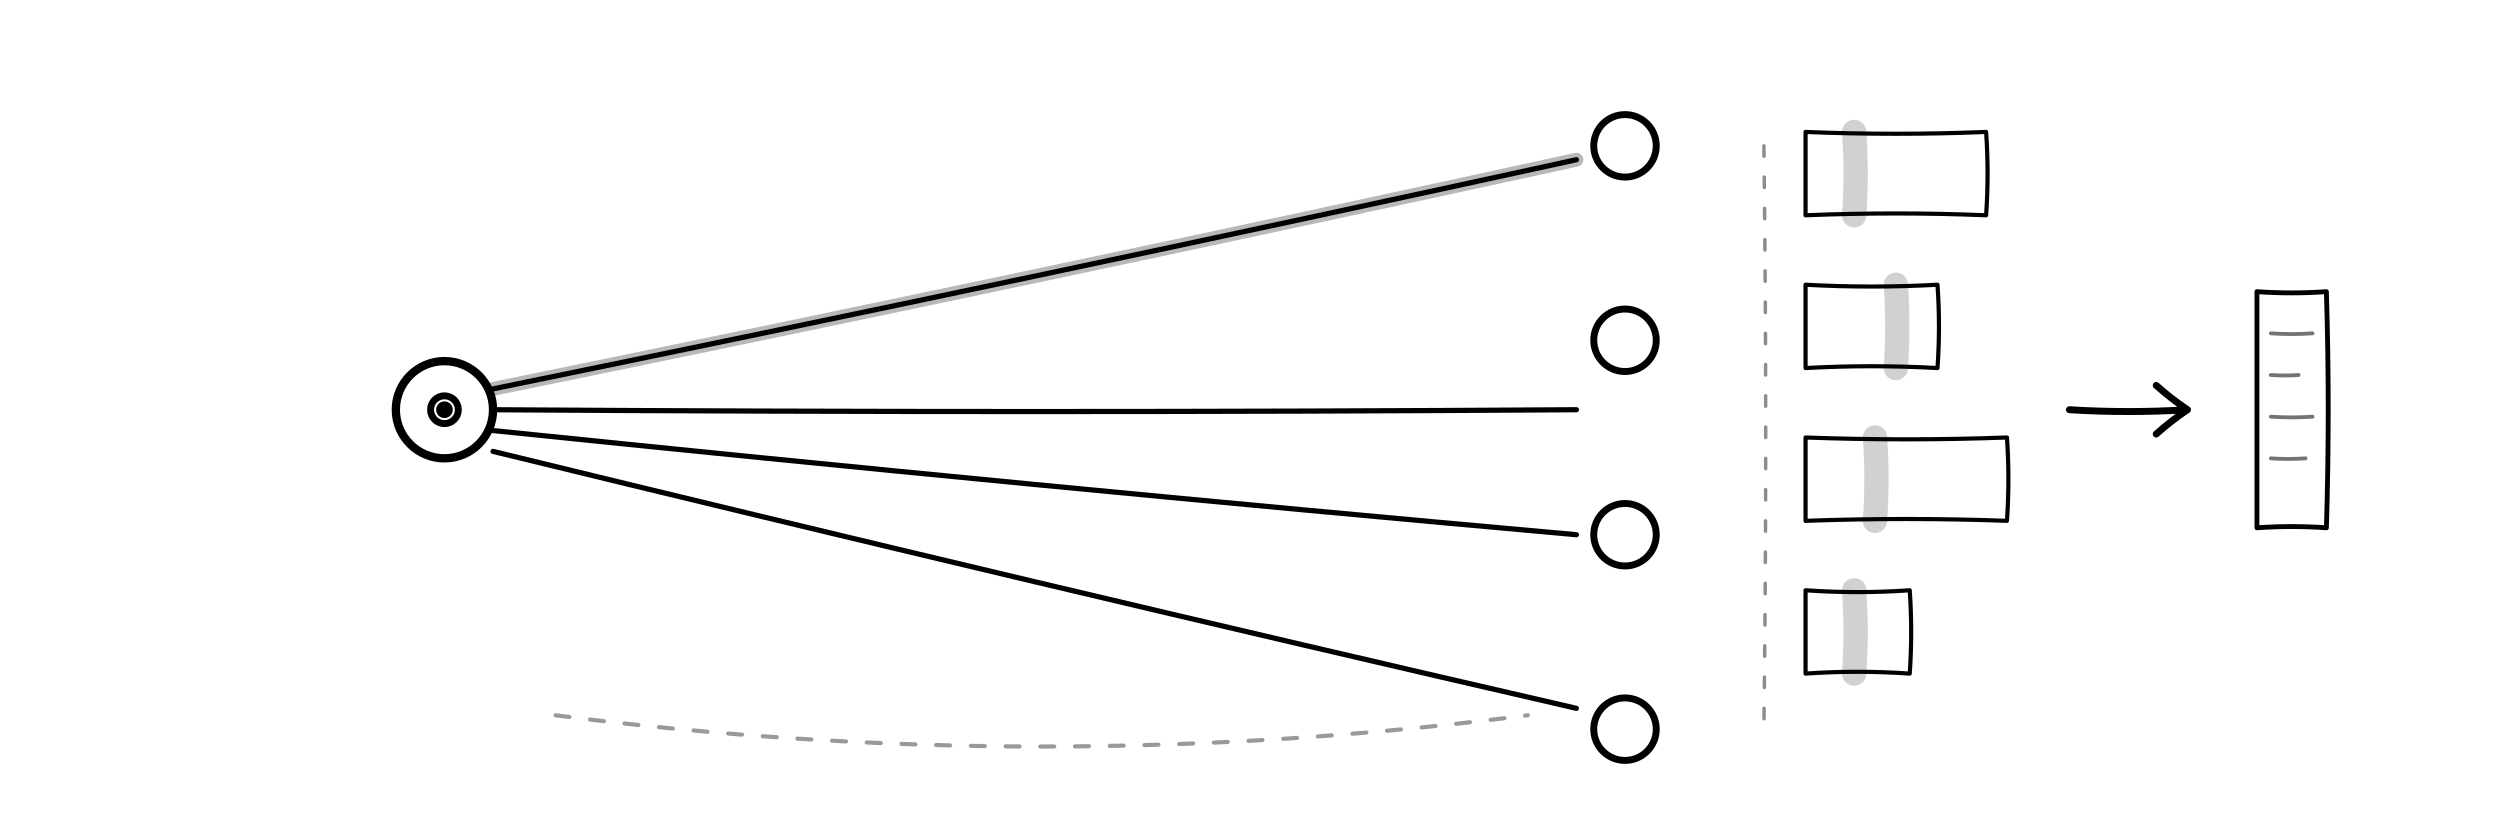
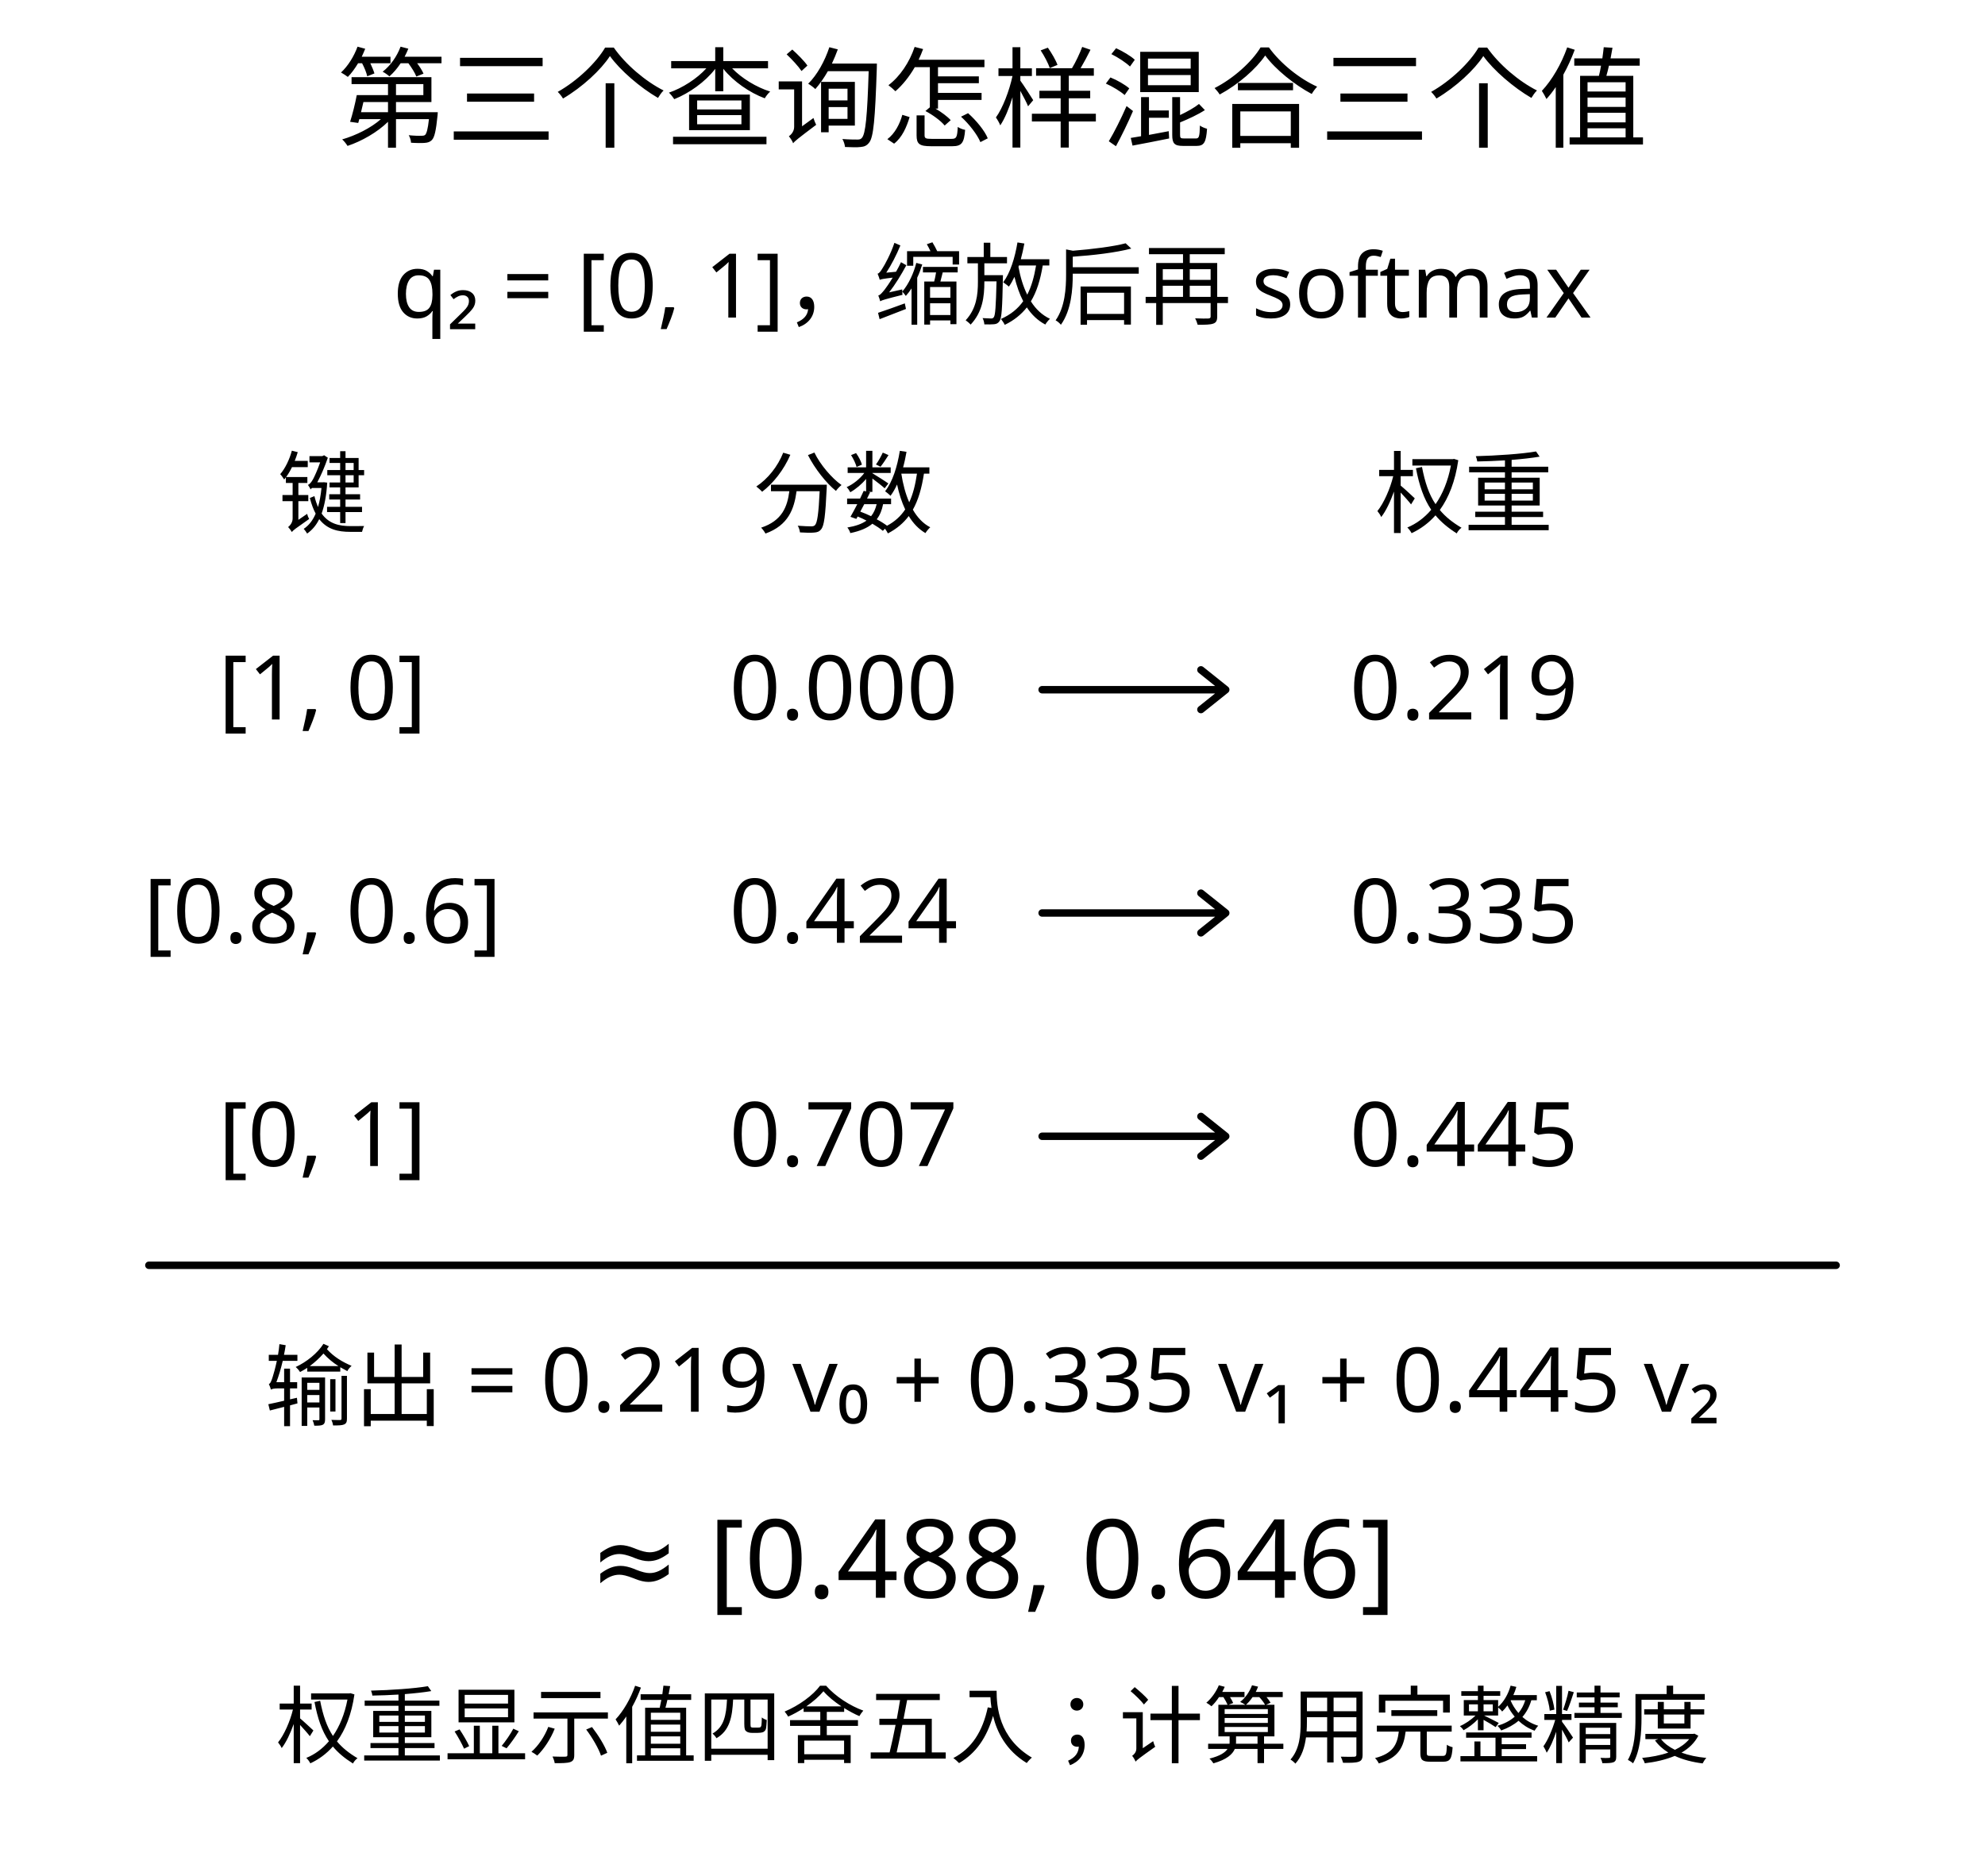
- <svg xmlns="http://www.w3.org/2000/svg" viewBox="0 0 720 240" fill="none" stroke="currentColor" stroke-width="2" stroke-linecap="round" stroke-linejoin="round">
-   <circle cx="128" cy="118" r="14" stroke-width="2.4" />
-   <circle cx="128" cy="118" r="4" />
-   <circle cx="468" cy="42" r="9" />
-   <circle cx="468" cy="98" r="9" />
-   <circle cx="468" cy="154" r="9" />
-   <circle cx="468" cy="210" r="9" />
-   <path d="M142 112q156.22 -31.97 312 -66M142 118q156 1.05 312 0M142 124q155.9 16.05 312 30M142 130q155.76 38.02 312 74" stroke-width="1.5" />
-   <path d="M142 112q156.22 -31.97 312 -66" stroke-width="4" opacity=".28" />
-   <path d="M142 124q155.9 16.05 312 30" stroke-width="1" opacity=".4" />
-   <path d="M142 130q155.76 38.02 312 74" stroke-width=".9" opacity=".3" />
-   <path d="M508 42q1.05 84 0 168" stroke-width="1" stroke-dasharray="3 6" opacity=".45" />
-   <path d="M520 38q26 1.05 52 0q0.84 12 0 24q-26 -1.05 -52 0ZM520 82q19 1.05 38 0q0.84 12 0 24q-19 -1.05 -38 0ZM520 126q29 1.05 58 0q0.84 12 0 24q-29 -1.05 -58 0ZM520 170q15 1.05 30 0q0.84 12 0 24q-15 -1.05 -30 0Z" stroke-width="1.2" />
-   <path d="M534 38q0.84 12 0 24M546 82q0.84 12 0 24M540 126q0.84 12 0 24M534 170q0.84 12 0 24" stroke-width="7" opacity=".18" />
-   <path d="M596 118q17 1.05 34 0M621 111q4.25 3.81 9 7q-4.75 3.19 -9 7" />
-   <path d="M650 84q10 0.7 20 0q1.05 34 0 68q-10 -0.7 -20 0Z" stroke-width="1.4" />
-   <path d="M654 96q6 0.42 12 0M654 108q4 0.28 8 0M654 120q6 0.42 12 0M654 132q5 0.35 10 0" stroke-width="1.1" opacity=".55" />
-   <path d="M160 206q140 18 280 0" stroke-width="1.2" stroke-dasharray="4 6" opacity=".4" />
-   <circle cx="128" cy="118" r="2.4" fill="currentColor" stroke="none" />
+ <svg xmlns="http://www.w3.org/2000/svg" viewBox="0 0 400 378" role="img" aria-label="第三个查询对三个值加权求和" fill="none" stroke="currentColor" stroke-width="1.5" stroke-linecap="round" stroke-linejoin="round" font-family="sans-serif" class="llm-explainer">
+   <text x="200" y="28" text-anchor="middle" font-size="22" fill="currentColor" stroke="none">第三个查询怎样混合三个值</text>
+   <text x="200" y="64" text-anchor="middle" font-size="18" fill="currentColor" stroke="none">q₂ = [0, 1]，缩放后再 softmax</text>
+   <text x="65" y="106" text-anchor="middle" font-size="18" fill="currentColor" stroke="none">键</text>
+   <text x="170" y="106" text-anchor="middle" font-size="18" fill="currentColor" stroke="none">分数</text>
+   <text x="295" y="106" text-anchor="middle" font-size="18" fill="currentColor" stroke="none">权重</text>
+   <text x="65" y="145" text-anchor="middle" font-size="18" fill="currentColor" stroke="none">[1, 0]</text>
+   <text x="170" y="145" text-anchor="middle" font-size="18" fill="currentColor" stroke="none">0.000</text>
+   <text x="295" y="145" text-anchor="middle" font-size="18" fill="currentColor" stroke="none">0.219</text>
+   <path d="M210 139h37m-5 -4 5 4 -5 4" />
+   <text x="65" y="190" text-anchor="middle" font-size="18" fill="currentColor" stroke="none">[0.8, 0.6]</text>
+   <text x="170" y="190" text-anchor="middle" font-size="18" fill="currentColor" stroke="none">0.424</text>
+   <text x="295" y="190" text-anchor="middle" font-size="18" fill="currentColor" stroke="none">0.335</text>
+   <path d="M210 184h37m-5 -4 5 4 -5 4" />
+   <text x="65" y="235" text-anchor="middle" font-size="18" fill="currentColor" stroke="none">[0, 1]</text>
+   <text x="170" y="235" text-anchor="middle" font-size="18" fill="currentColor" stroke="none">0.707</text>
+   <text x="295" y="235" text-anchor="middle" font-size="18" fill="currentColor" stroke="none">0.445</text>
+   <path d="M210 229h37m-5 -4 5 4 -5 4" />
+   <path d="M30 255H370" />
+   <text x="200" y="286" text-anchor="middle" font-size="18" fill="currentColor" stroke="none">输出 = 0.219 v₀ + 0.335 v₁ + 0.445 v₂</text>
+   <text x="200" y="322" text-anchor="middle" font-size="22" fill="currentColor" stroke="none">≈ [0.488, 0.646]</text>
+   <text x="200" y="354" text-anchor="middle" font-size="17" fill="currentColor" stroke="none">权重显示值四舍五入；计算用完整精度</text>
</svg>
